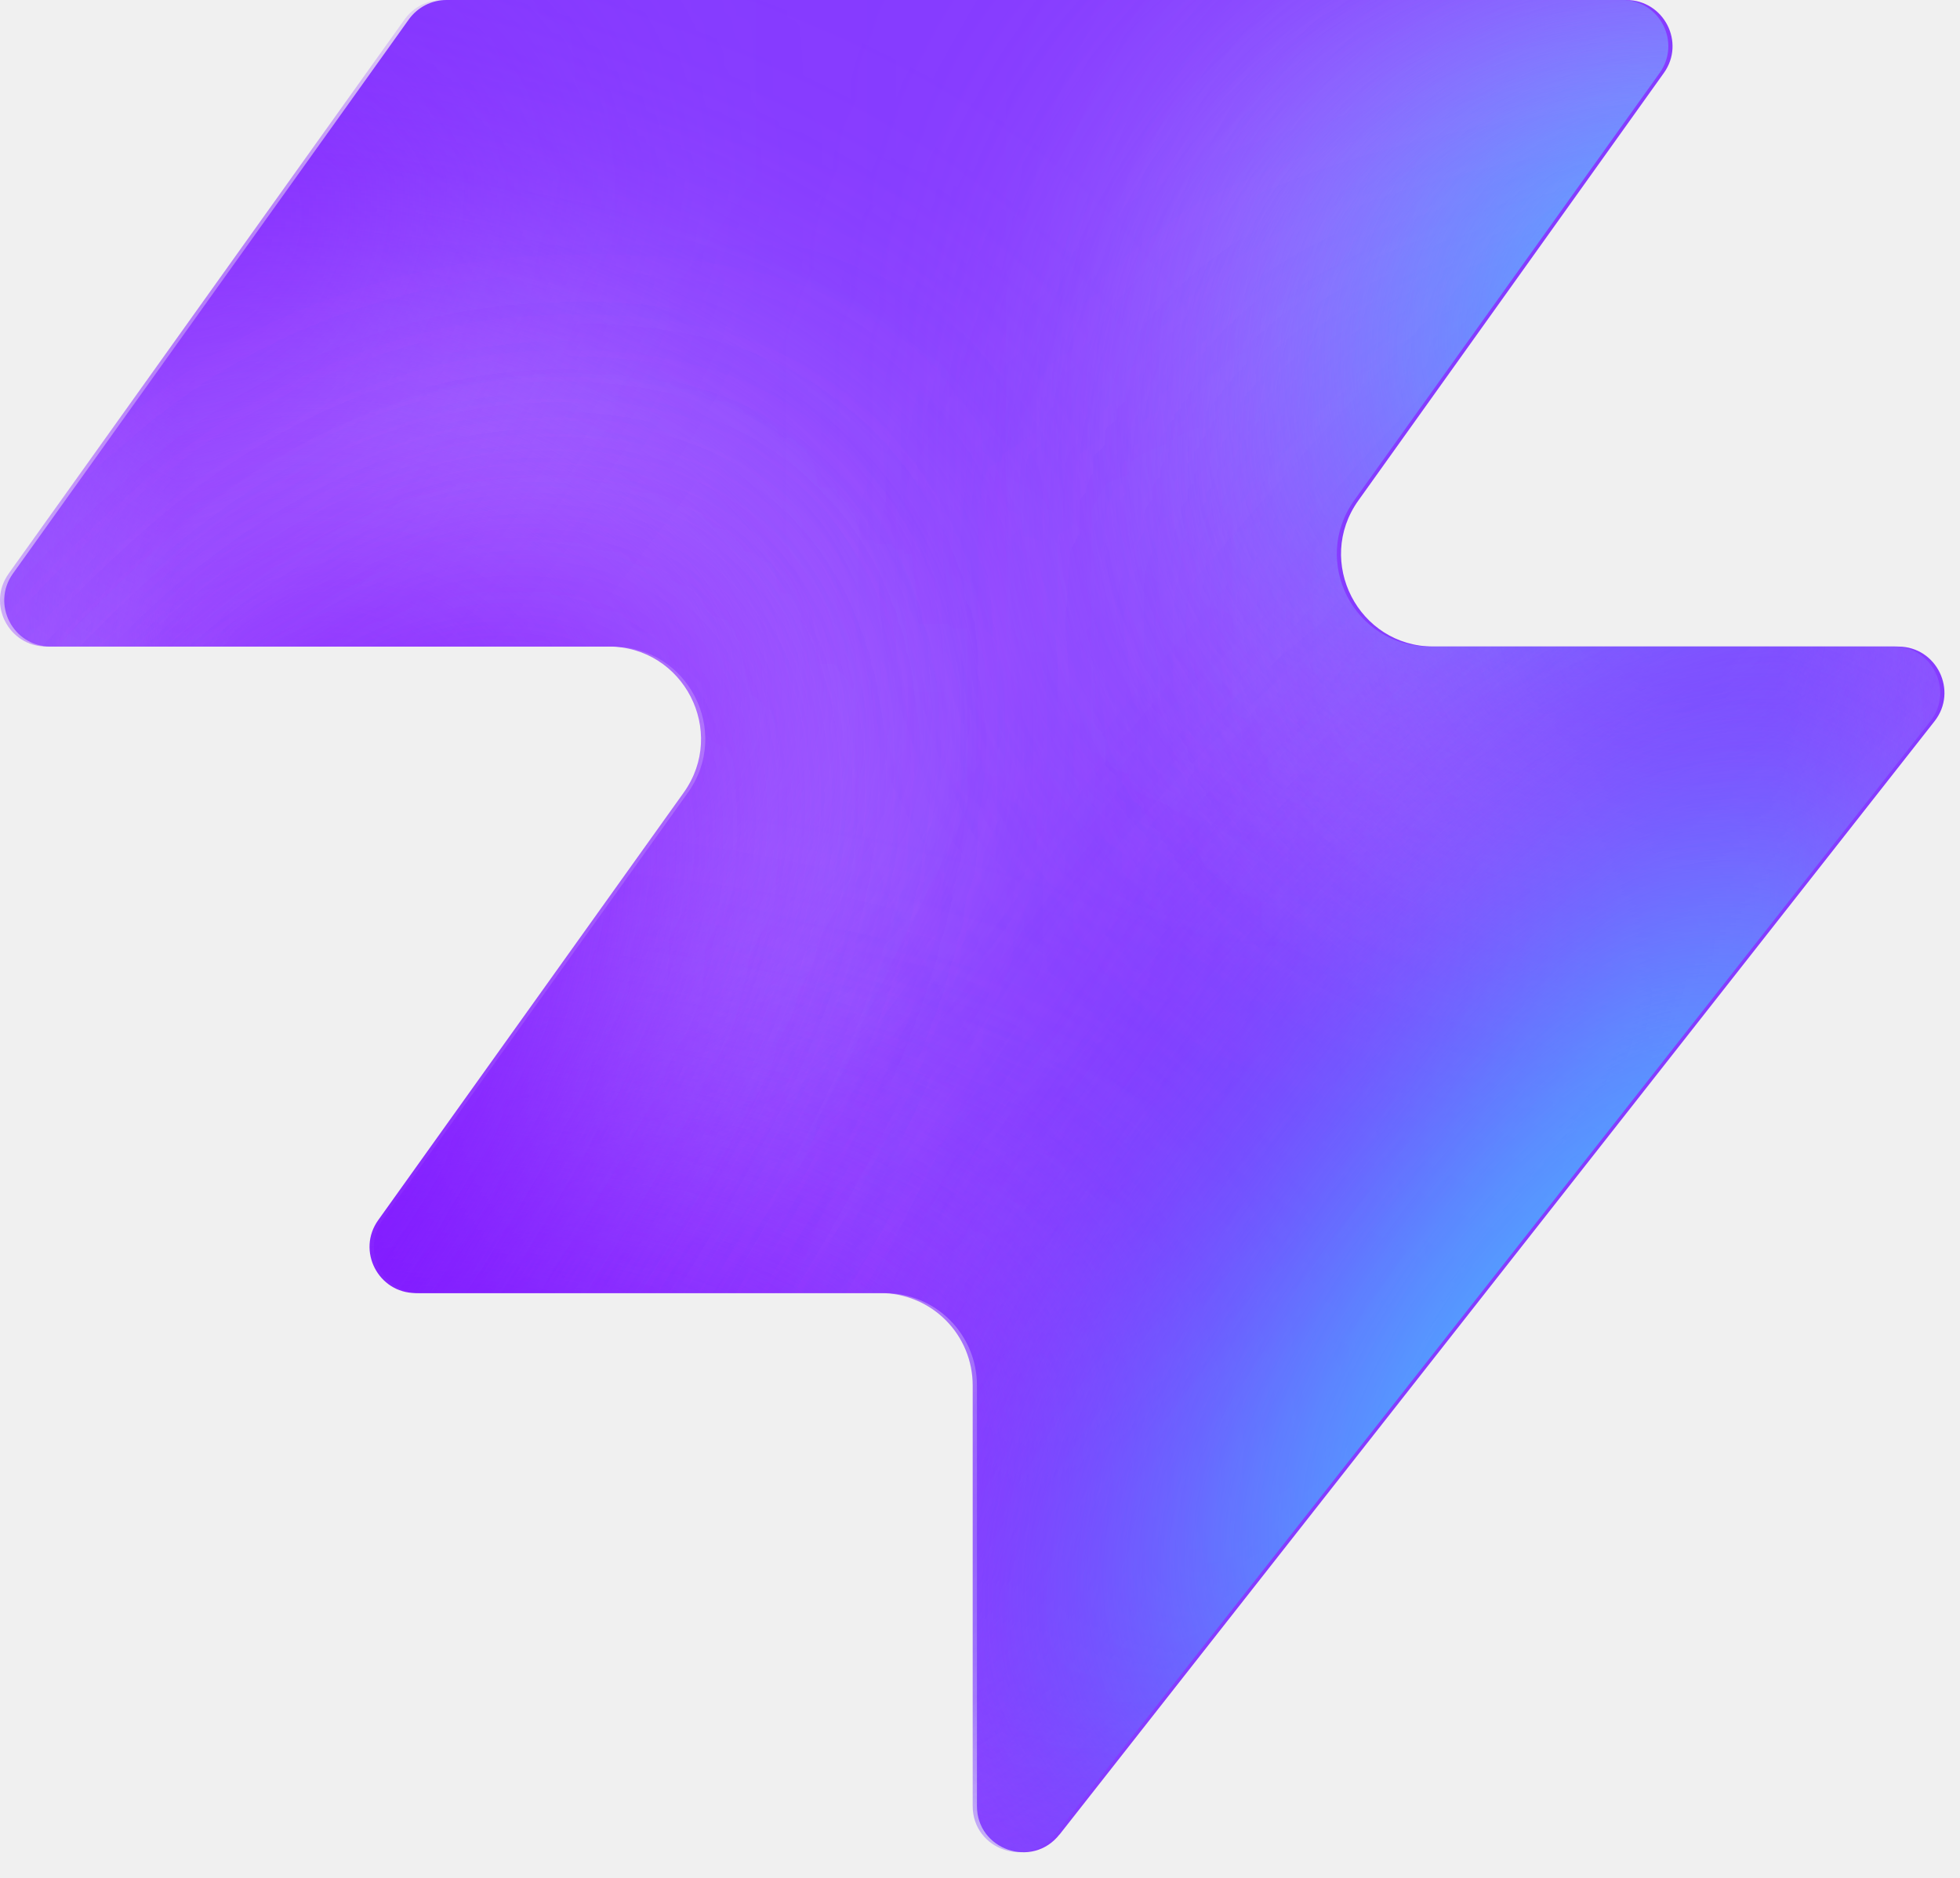
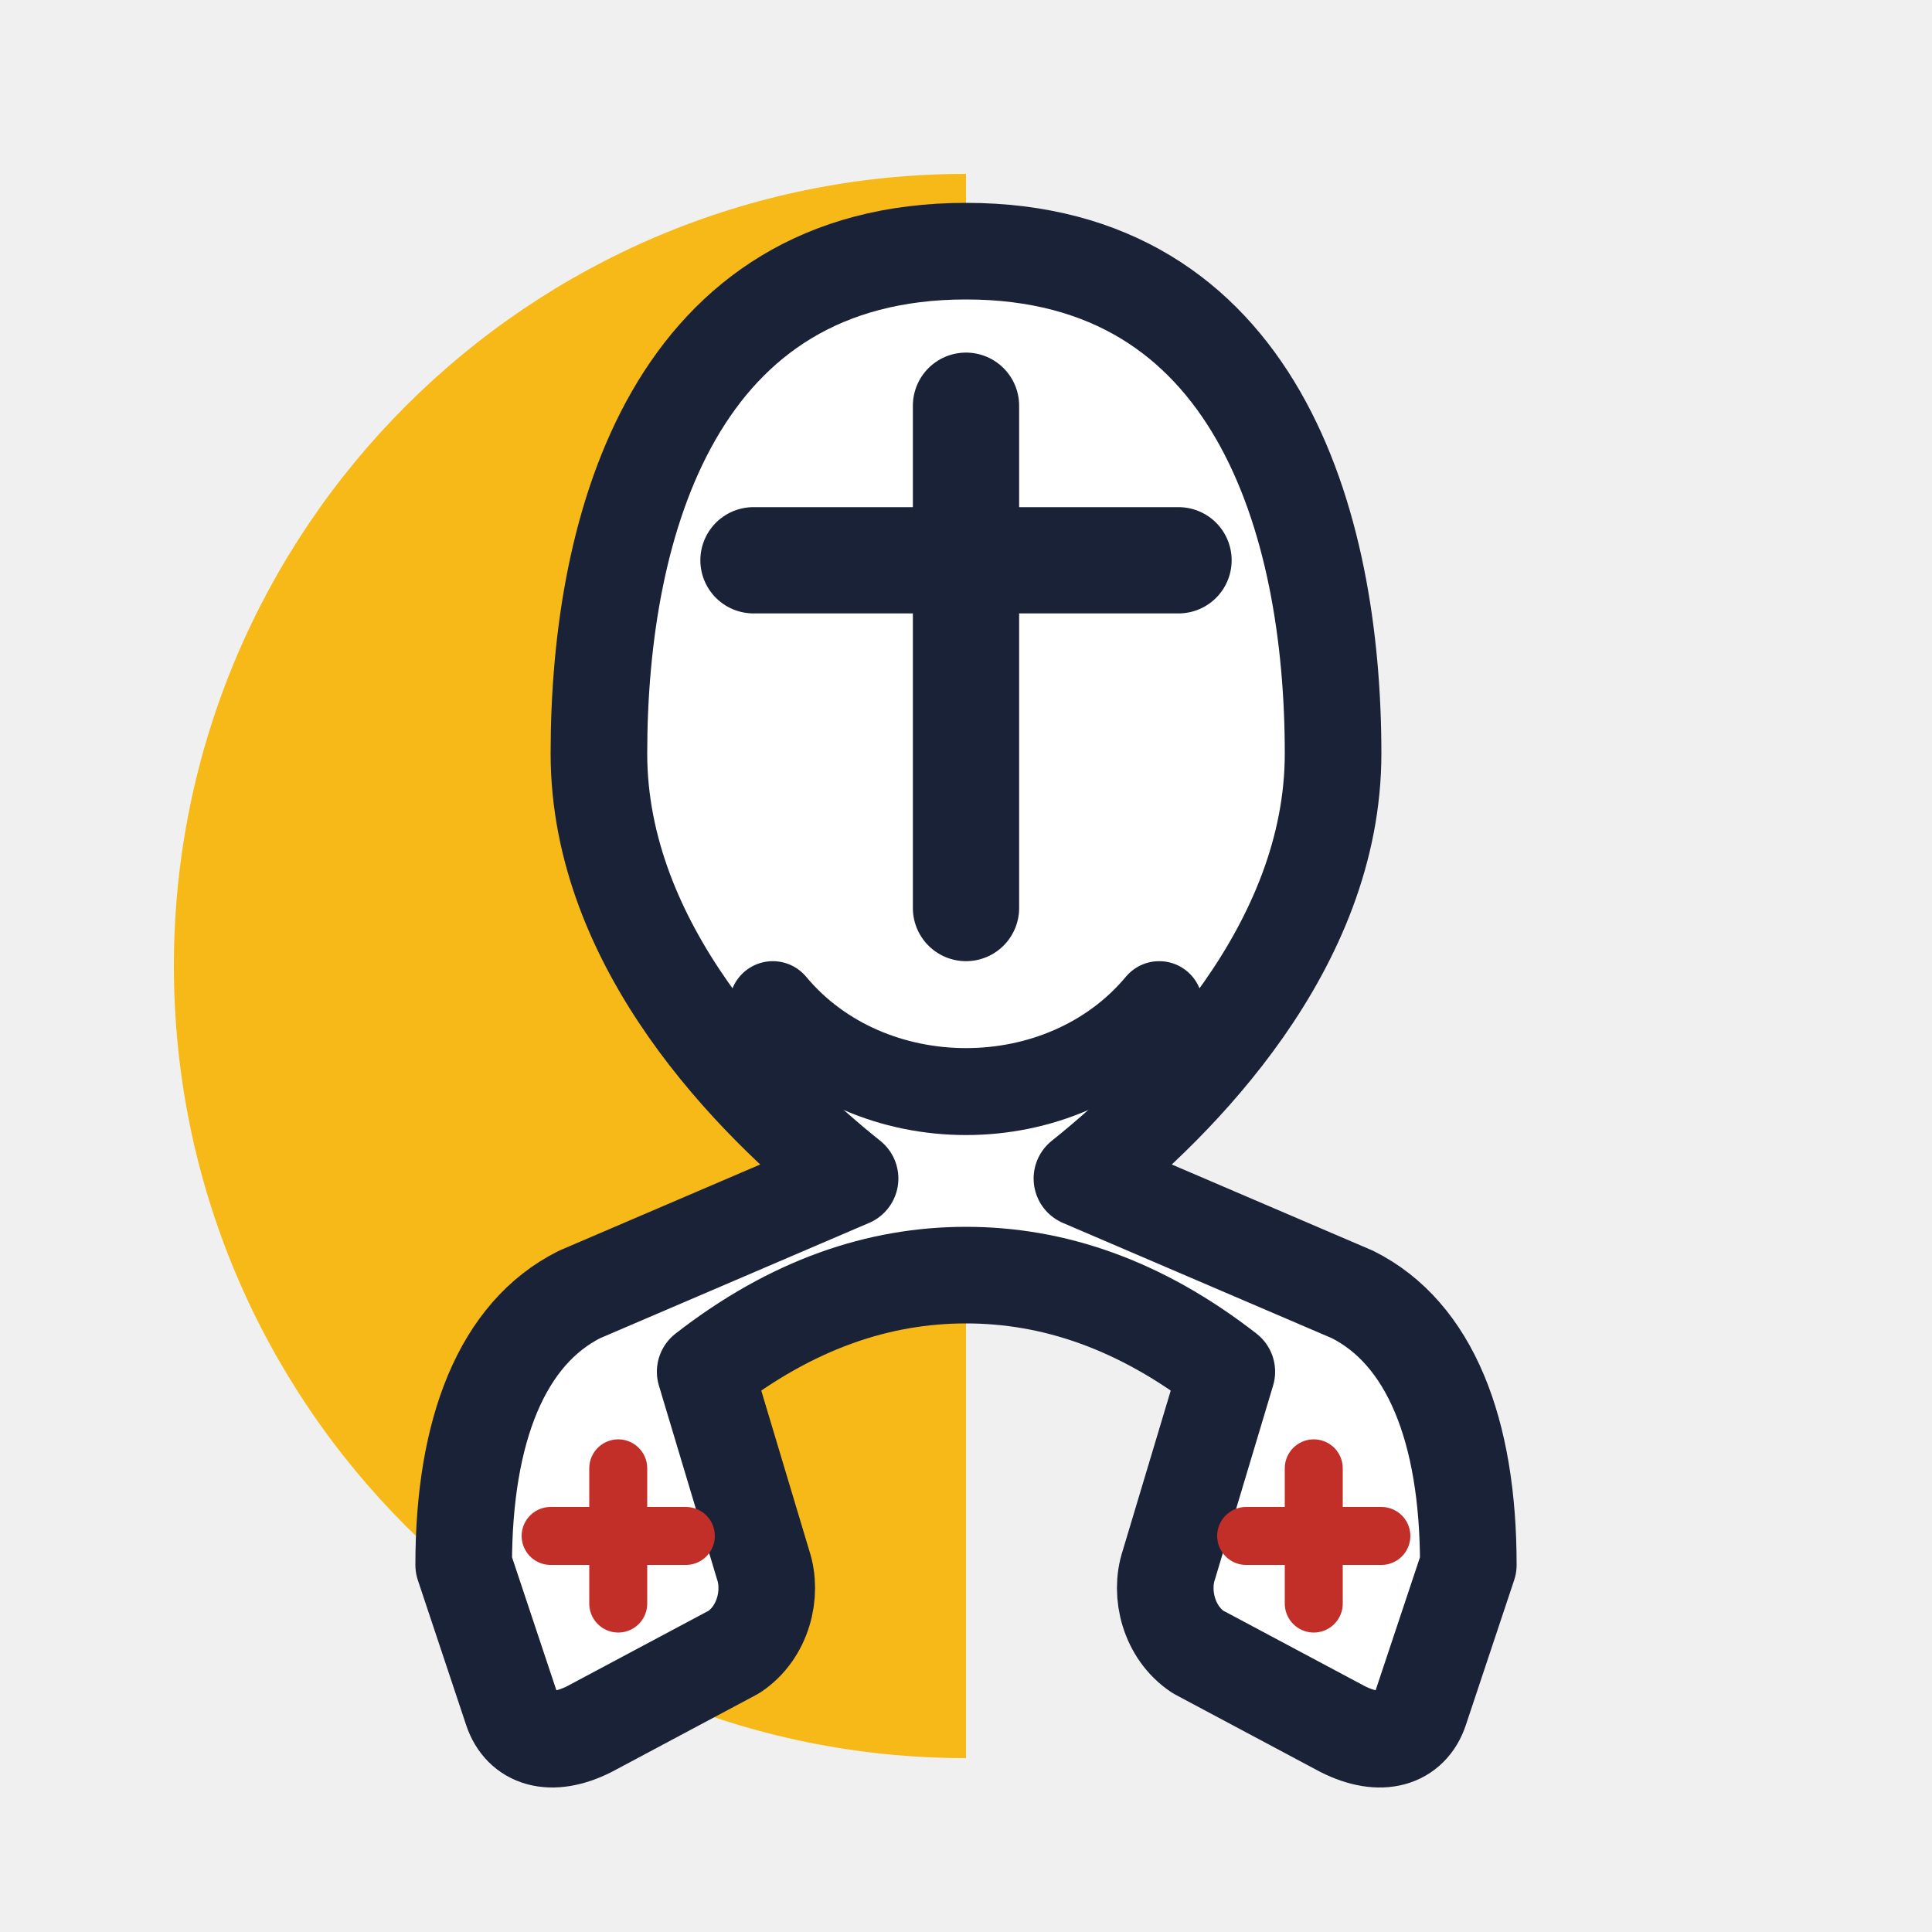
- <svg xmlns="http://www.w3.org/2000/svg" width="48" height="46" fill="none" viewBox="0 0 48 46">
-   <path fill="#863bff" d="M25.946 44.938c-.664.845-2.021.375-2.021-.698V33.937a2.26 2.26 0 0 0-2.262-2.262H10.287c-.92 0-1.456-1.04-.92-1.788l7.48-10.471c1.07-1.497 0-3.578-1.842-3.578H1.237c-.92 0-1.456-1.04-.92-1.788L10.013.474c.214-.297.556-.474.92-.474h28.894c.92 0 1.456 1.04.92 1.788l-7.48 10.471c-1.07 1.498 0 3.579 1.842 3.579h11.377c.943 0 1.473 1.088.89 1.83L25.947 44.94z" style="fill:#863bff;fill:color(display-p3 .525 .23 1);fill-opacity:1" />
-   <mask id="a" width="48" height="46" x="0" y="0" maskUnits="userSpaceOnUse" style="mask-type:alpha">
-     <path fill="#000" d="M25.842 44.938c-.664.844-2.021.375-2.021-.698V33.937a2.26 2.26 0 0 0-2.262-2.262H10.183c-.92 0-1.456-1.04-.92-1.788l7.48-10.471c1.07-1.498 0-3.579-1.842-3.579H1.133c-.92 0-1.456-1.04-.92-1.787L9.91.473c.214-.297.556-.474.92-.474h28.894c.92 0 1.456 1.04.92 1.788l-7.48 10.471c-1.07 1.498 0 3.578 1.842 3.578h11.377c.943 0 1.473 1.088.89 1.832L25.843 44.94z" style="fill:#000;fill-opacity:1" />
-   </mask>
-   <g mask="url(#a)">
-     <g filter="url(#b)">
-       <ellipse cx="5.508" cy="14.704" fill="#ede6ff" rx="5.508" ry="14.704" style="fill:#ede6ff;fill:color(display-p3 .927 .903 1);fill-opacity:1" transform="matrix(.00324 1 1 -.00324 -4.47 31.516)" />
-     </g>
-     <g filter="url(#c)">
-       <ellipse cx="10.399" cy="29.851" fill="#ede6ff" rx="10.399" ry="29.851" style="fill:#ede6ff;fill:color(display-p3 .927 .903 1);fill-opacity:1" transform="matrix(.00324 1 1 -.00324 -39.328 7.883)" />
-     </g>
-     <g filter="url(#d)">
-       <ellipse cx="5.508" cy="30.487" fill="#7e14ff" rx="5.508" ry="30.487" style="fill:#7e14ff;fill:color(display-p3 .492 .077 1);fill-opacity:1" transform="rotate(89.814 -25.913 -14.639)scale(1 -1)" />
-     </g>
-     <g filter="url(#e)">
-       <ellipse cx="5.508" cy="30.599" fill="#7e14ff" rx="5.508" ry="30.599" style="fill:#7e14ff;fill:color(display-p3 .492 .077 1);fill-opacity:1" transform="rotate(89.814 -32.644 -3.334)scale(1 -1)" />
-     </g>
-     <g filter="url(#f)">
-       <ellipse cx="5.508" cy="30.599" fill="#7e14ff" rx="5.508" ry="30.599" style="fill:#7e14ff;fill:color(display-p3 .492 .077 1);fill-opacity:1" transform="matrix(.00324 1 1 -.00324 -34.34 30.47)" />
-     </g>
-     <g filter="url(#g)">
-       <ellipse cx="14.072" cy="22.078" fill="#ede6ff" rx="14.072" ry="22.078" style="fill:#ede6ff;fill:color(display-p3 .927 .903 1);fill-opacity:1" transform="rotate(93.35 24.506 48.493)scale(-1 1)" />
-     </g>
-     <g filter="url(#h)">
-       <ellipse cx="3.47" cy="21.501" fill="#7e14ff" rx="3.47" ry="21.501" style="fill:#7e14ff;fill:color(display-p3 .492 .077 1);fill-opacity:1" transform="rotate(89.009 28.708 47.59)scale(-1 1)" />
-     </g>
-     <g filter="url(#i)">
-       <ellipse cx="3.47" cy="21.501" fill="#7e14ff" rx="3.47" ry="21.501" style="fill:#7e14ff;fill:color(display-p3 .492 .077 1);fill-opacity:1" transform="rotate(89.009 28.708 47.59)scale(-1 1)" />
-     </g>
-     <g filter="url(#j)">
-       <ellipse cx=".387" cy="8.972" fill="#7e14ff" rx="4.407" ry="29.108" style="fill:#7e14ff;fill:color(display-p3 .492 .077 1);fill-opacity:1" transform="rotate(39.51 .387 8.972)" />
-     </g>
-     <g filter="url(#k)">
-       <ellipse cx="47.523" cy="-6.092" fill="#7e14ff" rx="4.407" ry="29.108" style="fill:#7e14ff;fill:color(display-p3 .492 .077 1);fill-opacity:1" transform="rotate(37.892 47.523 -6.092)" />
-     </g>
-     <g filter="url(#l)">
-       <ellipse cx="41.412" cy="6.333" fill="#47bfff" rx="5.971" ry="9.665" style="fill:#47bfff;fill:color(display-p3 .28 .748 1);fill-opacity:1" transform="rotate(37.892 41.412 6.333)" />
-     </g>
-     <g filter="url(#m)">
-       <ellipse cx="-1.879" cy="38.332" fill="#7e14ff" rx="4.407" ry="29.108" style="fill:#7e14ff;fill:color(display-p3 .492 .077 1);fill-opacity:1" transform="rotate(37.892 -1.88 38.332)" />
-     </g>
-     <g filter="url(#n)">
-       <ellipse cx="-1.879" cy="38.332" fill="#7e14ff" rx="4.407" ry="29.108" style="fill:#7e14ff;fill:color(display-p3 .492 .077 1);fill-opacity:1" transform="rotate(37.892 -1.88 38.332)" />
-     </g>
-     <g filter="url(#o)">
-       <ellipse cx="35.651" cy="29.907" fill="#7e14ff" rx="4.407" ry="29.108" style="fill:#7e14ff;fill:color(display-p3 .492 .077 1);fill-opacity:1" transform="rotate(37.892 35.651 29.907)" />
-     </g>
-     <g filter="url(#p)">
-       <ellipse cx="38.418" cy="32.4" fill="#47bfff" rx="5.971" ry="15.297" style="fill:#47bfff;fill:color(display-p3 .28 .748 1);fill-opacity:1" transform="rotate(37.892 38.418 32.4)" />
-     </g>
-   </g>
+ <svg xmlns="http://www.w3.org/2000/svg" viewBox="0 0 100 100" width="512" height="512">
  <defs>
-     <filter id="b" width="60.045" height="41.654" x="-19.77" y="16.149" color-interpolation-filters="sRGB" filterUnits="userSpaceOnUse">
-       <feFlood flood-opacity="0" result="BackgroundImageFix" />
-       <feBlend in="SourceGraphic" in2="BackgroundImageFix" result="shape" />
-       <feGaussianBlur result="effect1_foregroundBlur_2002_17158" stdDeviation="7.659" />
-     </filter>
-     <filter id="c" width="90.34" height="51.437" x="-54.613" y="-7.533" color-interpolation-filters="sRGB" filterUnits="userSpaceOnUse">
-       <feFlood flood-opacity="0" result="BackgroundImageFix" />
-       <feBlend in="SourceGraphic" in2="BackgroundImageFix" result="shape" />
-       <feGaussianBlur result="effect1_foregroundBlur_2002_17158" stdDeviation="7.659" />
-     </filter>
-     <filter id="d" width="79.355" height="29.4" x="-49.64" y="2.03" color-interpolation-filters="sRGB" filterUnits="userSpaceOnUse">
-       <feFlood flood-opacity="0" result="BackgroundImageFix" />
-       <feBlend in="SourceGraphic" in2="BackgroundImageFix" result="shape" />
-       <feGaussianBlur result="effect1_foregroundBlur_2002_17158" stdDeviation="4.596" />
-     </filter>
-     <filter id="e" width="79.579" height="29.4" x="-45.045" y="20.029" color-interpolation-filters="sRGB" filterUnits="userSpaceOnUse">
-       <feFlood flood-opacity="0" result="BackgroundImageFix" />
-       <feBlend in="SourceGraphic" in2="BackgroundImageFix" result="shape" />
-       <feGaussianBlur result="effect1_foregroundBlur_2002_17158" stdDeviation="4.596" />
-     </filter>
-     <filter id="f" width="79.579" height="29.4" x="-43.513" y="21.178" color-interpolation-filters="sRGB" filterUnits="userSpaceOnUse">
-       <feFlood flood-opacity="0" result="BackgroundImageFix" />
-       <feBlend in="SourceGraphic" in2="BackgroundImageFix" result="shape" />
-       <feGaussianBlur result="effect1_foregroundBlur_2002_17158" stdDeviation="4.596" />
-     </filter>
-     <filter id="g" width="74.749" height="58.852" x="15.756" y="-17.901" color-interpolation-filters="sRGB" filterUnits="userSpaceOnUse">
-       <feFlood flood-opacity="0" result="BackgroundImageFix" />
-       <feBlend in="SourceGraphic" in2="BackgroundImageFix" result="shape" />
-       <feGaussianBlur result="effect1_foregroundBlur_2002_17158" stdDeviation="7.659" />
-     </filter>
-     <filter id="h" width="61.377" height="25.362" x="23.548" y="2.284" color-interpolation-filters="sRGB" filterUnits="userSpaceOnUse">
-       <feFlood flood-opacity="0" result="BackgroundImageFix" />
-       <feBlend in="SourceGraphic" in2="BackgroundImageFix" result="shape" />
-       <feGaussianBlur result="effect1_foregroundBlur_2002_17158" stdDeviation="4.596" />
-     </filter>
-     <filter id="i" width="61.377" height="25.362" x="23.548" y="2.284" color-interpolation-filters="sRGB" filterUnits="userSpaceOnUse">
-       <feFlood flood-opacity="0" result="BackgroundImageFix" />
-       <feBlend in="SourceGraphic" in2="BackgroundImageFix" result="shape" />
-       <feGaussianBlur result="effect1_foregroundBlur_2002_17158" stdDeviation="4.596" />
-     </filter>
-     <filter id="j" width="56.045" height="63.649" x="-27.636" y="-22.853" color-interpolation-filters="sRGB" filterUnits="userSpaceOnUse">
-       <feFlood flood-opacity="0" result="BackgroundImageFix" />
-       <feBlend in="SourceGraphic" in2="BackgroundImageFix" result="shape" />
-       <feGaussianBlur result="effect1_foregroundBlur_2002_17158" stdDeviation="4.596" />
-     </filter>
-     <filter id="k" width="54.814" height="64.646" x="20.116" y="-38.415" color-interpolation-filters="sRGB" filterUnits="userSpaceOnUse">
-       <feFlood flood-opacity="0" result="BackgroundImageFix" />
-       <feBlend in="SourceGraphic" in2="BackgroundImageFix" result="shape" />
-       <feGaussianBlur result="effect1_foregroundBlur_2002_17158" stdDeviation="4.596" />
-     </filter>
-     <filter id="l" width="33.541" height="35.313" x="24.641" y="-11.323" color-interpolation-filters="sRGB" filterUnits="userSpaceOnUse">
-       <feFlood flood-opacity="0" result="BackgroundImageFix" />
-       <feBlend in="SourceGraphic" in2="BackgroundImageFix" result="shape" />
-       <feGaussianBlur result="effect1_foregroundBlur_2002_17158" stdDeviation="4.596" />
-     </filter>
-     <filter id="m" width="54.814" height="64.646" x="-29.286" y="6.009" color-interpolation-filters="sRGB" filterUnits="userSpaceOnUse">
-       <feFlood flood-opacity="0" result="BackgroundImageFix" />
-       <feBlend in="SourceGraphic" in2="BackgroundImageFix" result="shape" />
-       <feGaussianBlur result="effect1_foregroundBlur_2002_17158" stdDeviation="4.596" />
-     </filter>
-     <filter id="n" width="54.814" height="64.646" x="-29.286" y="6.009" color-interpolation-filters="sRGB" filterUnits="userSpaceOnUse">
-       <feFlood flood-opacity="0" result="BackgroundImageFix" />
-       <feBlend in="SourceGraphic" in2="BackgroundImageFix" result="shape" />
-       <feGaussianBlur result="effect1_foregroundBlur_2002_17158" stdDeviation="4.596" />
-     </filter>
-     <filter id="o" width="54.814" height="64.646" x="8.244" y="-2.416" color-interpolation-filters="sRGB" filterUnits="userSpaceOnUse">
-       <feFlood flood-opacity="0" result="BackgroundImageFix" />
-       <feBlend in="SourceGraphic" in2="BackgroundImageFix" result="shape" />
-       <feGaussianBlur result="effect1_foregroundBlur_2002_17158" stdDeviation="4.596" />
-     </filter>
-     <filter id="p" width="39.409" height="43.623" x="18.713" y="10.588" color-interpolation-filters="sRGB" filterUnits="userSpaceOnUse">
-       <feFlood flood-opacity="0" result="BackgroundImageFix" />
-       <feBlend in="SourceGraphic" in2="BackgroundImageFix" result="shape" />
-       <feGaussianBlur result="effect1_foregroundBlur_2002_17158" stdDeviation="4.596" />
-     </filter>
+     <clipPath id="semicircle-left">
+       <rect x="0" y="0" width="50" height="100" />
+     </clipPath>
  </defs>
+   <circle cx="50" cy="50" r="41" fill="#F7B918" clip-path="url(#semicircle-left)" />
+   <path d="M 50 13 C 35 13 31 27 31 39 C 31 49 39 57 44 61 L 30 67 C 26 69 24 74 24 81 L 26.5 88.5 C 27 90 28.5 90.5 30.5 89.5 L 38 85.5 C 39.5 84.5 40 82.5 39.5 81 L 36.5 71 C 41 67.5 45.5 66 50 66 C 54.5 66 59 67.5 63.5 71 L 60.5 81 C 60 82.5 60.5 84.5 62 85.5 L 69.5 89.5 C 71.5 90.5 73 90 73.5 88.5 L 76 81 C 76 74 74 69 70 67 L 56 61 C 61 57 69 49 69 39 C 69 27 65 13 50 13 Z" fill="#FFFFFF" stroke="#1A2238" stroke-width="5" stroke-linecap="round" stroke-linejoin="round" />
+   <line x1="50" y1="21" x2="50" y2="47" stroke="#1A2238" stroke-width="5.5" stroke-linecap="round" />
+   <line x1="39" y1="29" x2="61" y2="29" stroke="#1A2238" stroke-width="5.5" stroke-linecap="round" />
+   <path d="M 40 52 C 45 58 55 58 60 52" fill="none" stroke="#1A2238" stroke-width="4.5" stroke-linecap="round" />
+   <line x1="32" y1="76" x2="32" y2="83" stroke="#C22E28" stroke-width="3" stroke-linecap="round" />
+   <line x1="28.5" y1="79.5" x2="35.5" y2="79.5" stroke="#C22E28" stroke-width="3" stroke-linecap="round" />
+   <line x1="68" y1="76" x2="68" y2="83" stroke="#C22E28" stroke-width="3" stroke-linecap="round" />
+   <line x1="64.5" y1="79.5" x2="71.5" y2="79.5" stroke="#C22E28" stroke-width="3" stroke-linecap="round" />
</svg>
